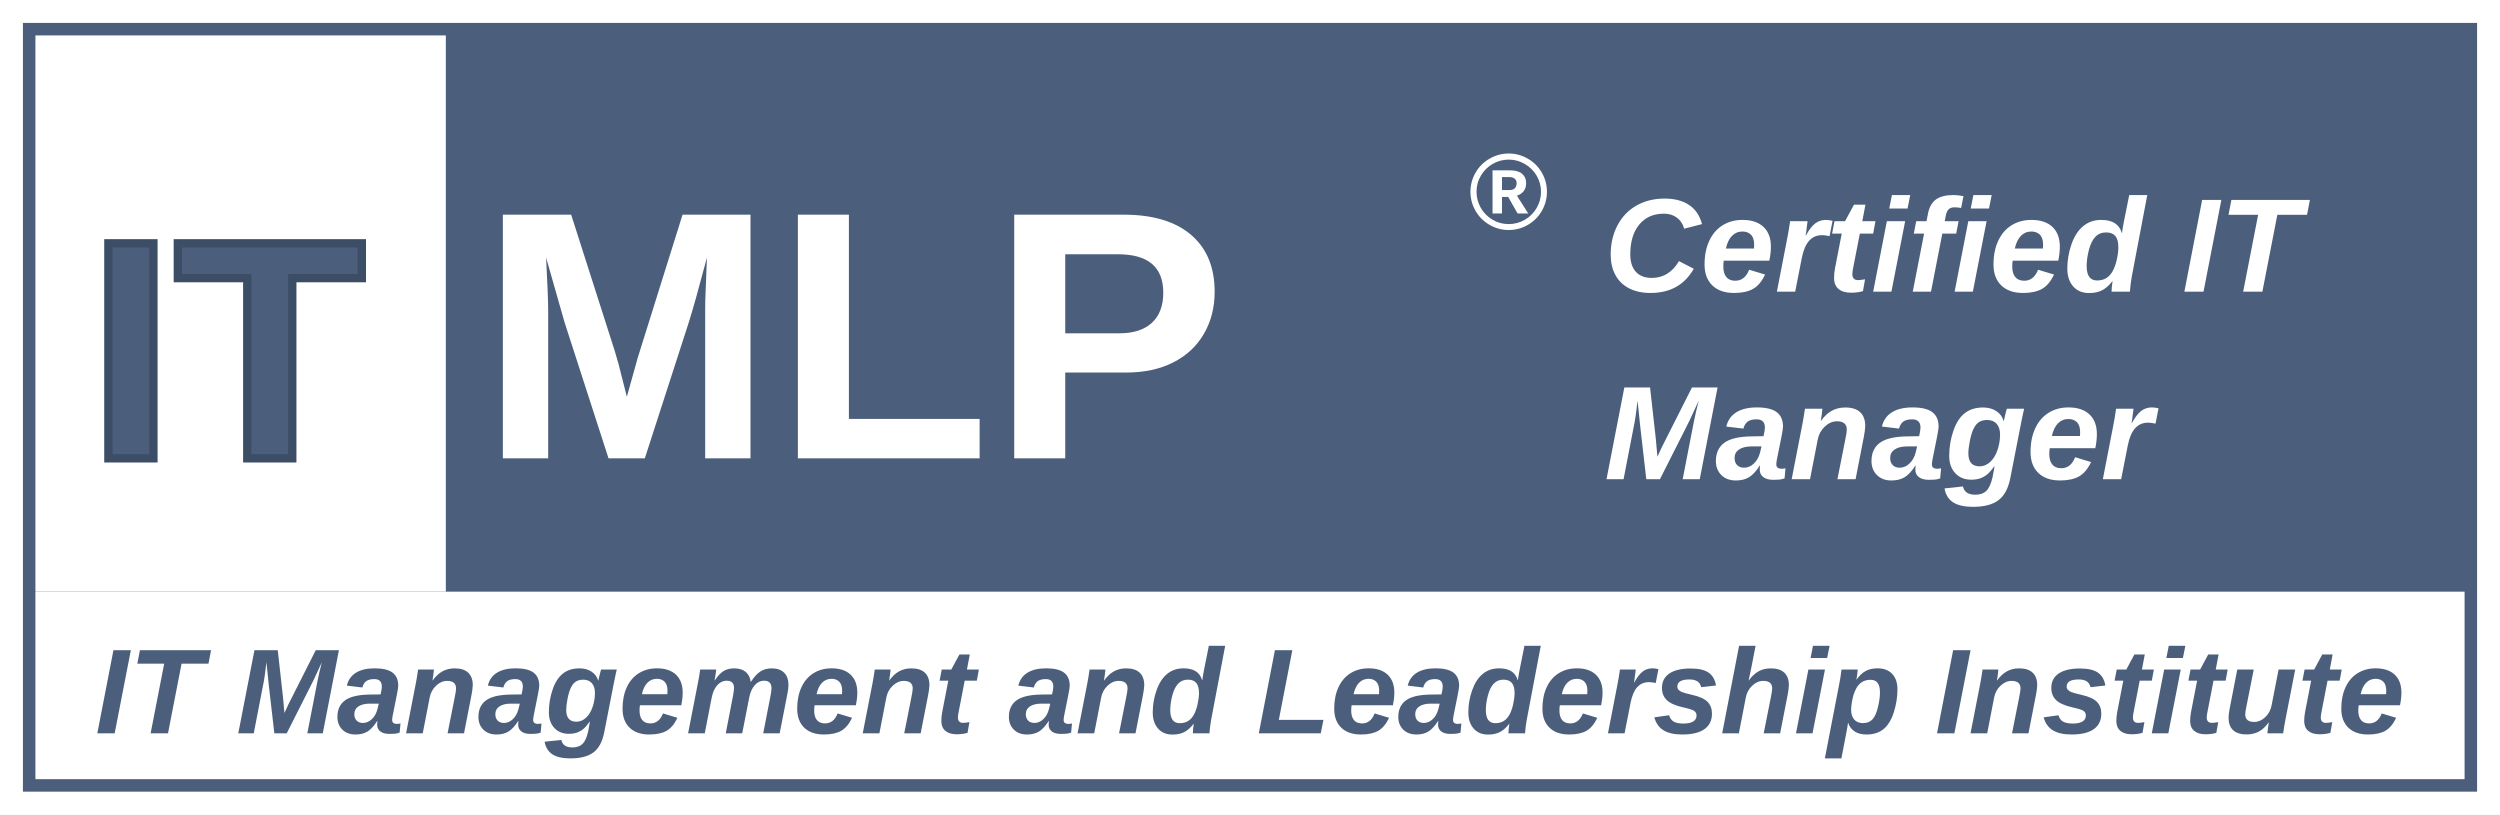
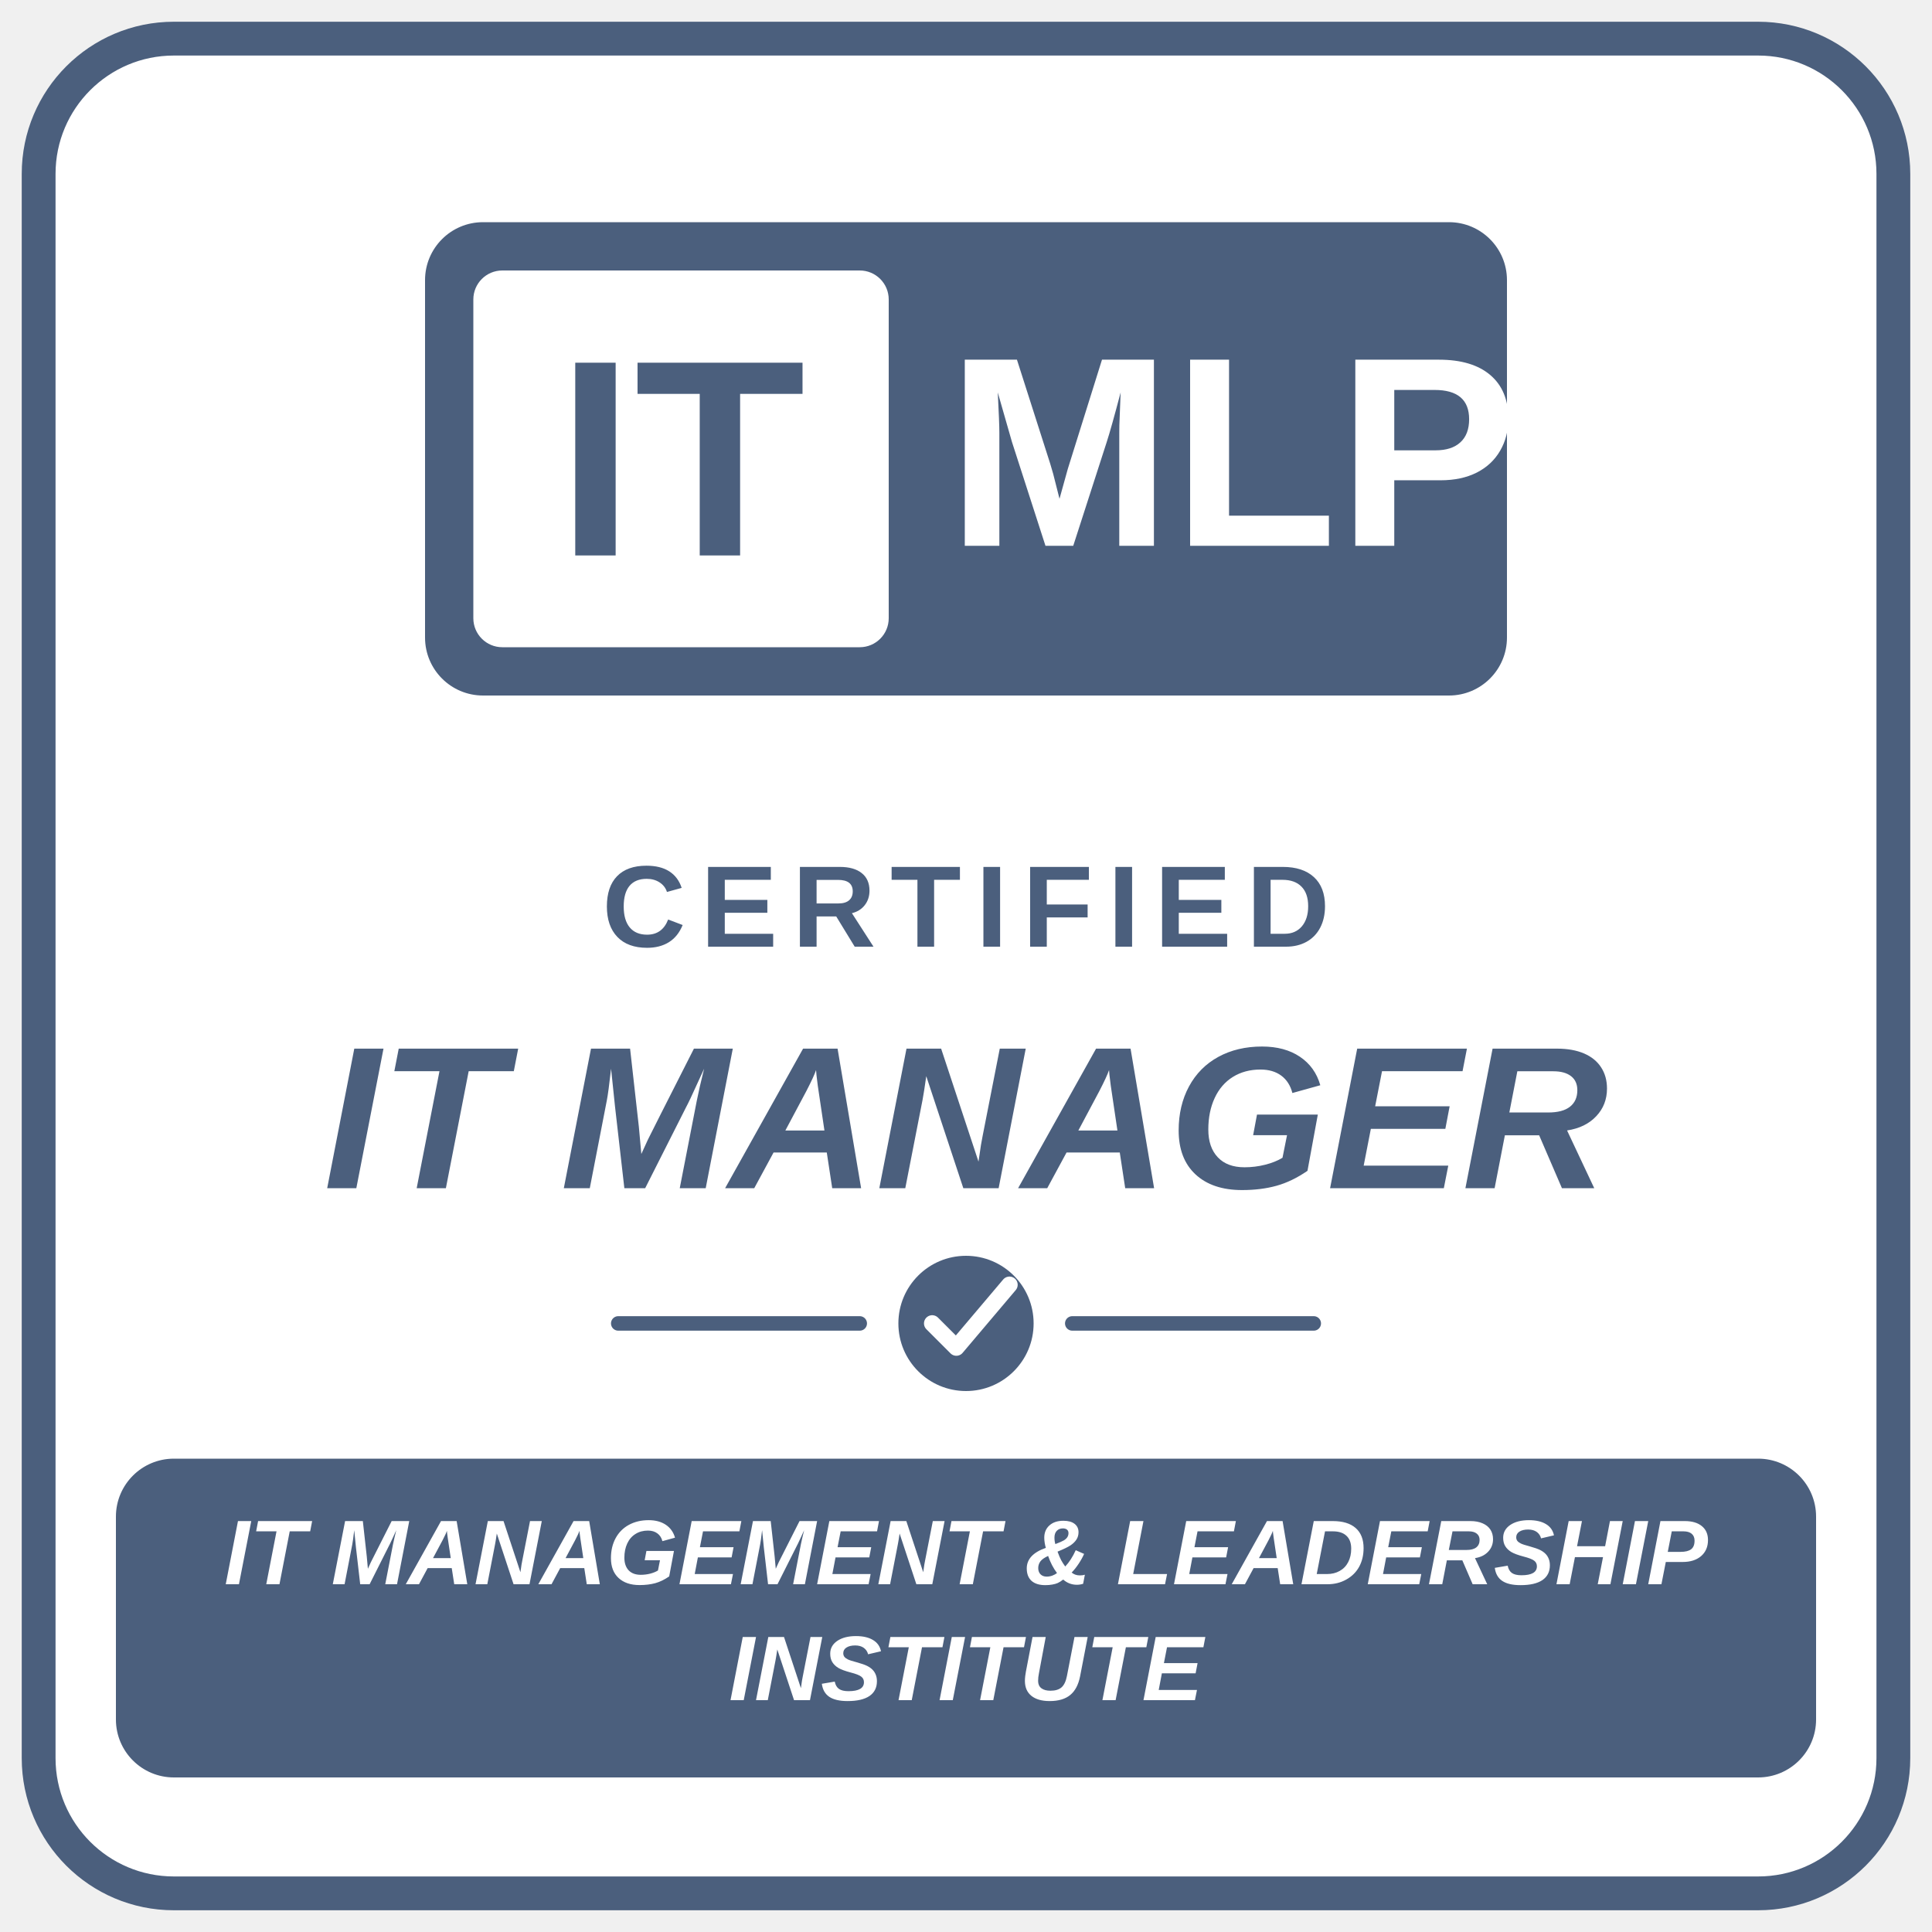
- <svg xmlns="http://www.w3.org/2000/svg" viewBox="0 0 1200 391" role="img" aria-label="ITMLP Certified IT Manager, IT Management and Leadership Institute">
-   <rect x="0" y="0" width="1200" height="391" fill="#ffffff" />
-   <rect x="14" y="14" width="1172" height="363" fill="#4b5f7d" />
-   <rect x="14" y="14" width="200" height="270" fill="#ffffff" />
-   <text x="42" y="220" font-family="Arial, Helvetica, sans-serif" font-weight="bold" font-size="150" fill="#4b5f7d" stroke="#3c4d66" stroke-width="4">IT</text>
-   <text x="230" y="220" font-family="Arial, Helvetica, sans-serif" font-weight="bold" font-size="170" fill="#ffffff">MLP</text>
-   <text x="705" y="110" font-family="Arial, Helvetica, sans-serif" font-weight="bold" font-size="52" fill="#ffffff">®</text>
-   <text x="770" y="140" font-family="Arial, Helvetica, sans-serif" font-style="italic" font-weight="bold" font-size="64" fill="#ffffff">Certified IT</text>
-   <text x="770" y="230" font-family="Arial, Helvetica, sans-serif" font-style="italic" font-weight="bold" font-size="64" fill="#ffffff">Manager</text>
-   <rect x="14" y="284" width="1172" height="93" fill="#ffffff" />
-   <text x="600" y="352" text-anchor="middle" font-family="Arial, Helvetica, sans-serif" font-style="italic" font-weight="bold" font-size="58" fill="#4b5f7d">IT Management and Leadership Institute</text>
-   <rect x="14" y="14" width="1172" height="363" fill="none" stroke="#4b5f7d" stroke-width="6" />
+ <svg xmlns="http://www.w3.org/2000/svg" viewBox="0 0 400 400" role="img" aria-label="ITMLP Certified IT Manager, IT Management and Leadership Institute">
+   <rect x="8" y="8" width="384" height="384" rx="28" fill="#ffffff" stroke="#4b5f7d" stroke-width="7" />
+   <rect x="88" y="46" width="224" height="98" rx="12" fill="#4b5f7d" />
+   <rect x="98" y="56" width="86" height="78" rx="6" fill="#ffffff" />
+   <text x="141" y="115" text-anchor="middle" font-family="Arial, Helvetica, sans-serif" font-weight="bold" font-size="58" fill="#4b5f7d">IT</text>
+   <text x="196" y="113" text-anchor="start" font-family="Arial, Helvetica, sans-serif" font-weight="bold" font-size="56" fill="#ffffff">MLP</text>
+   <text x="200" y="196" text-anchor="middle" font-family="Arial, Helvetica, sans-serif" font-weight="bold" font-size="24" letter-spacing="3" fill="#4b5f7d">CERTIFIED</text>
+   <text x="200" y="246" text-anchor="middle" font-family="Arial, Helvetica, sans-serif" font-weight="bold" font-style="italic" font-size="42" fill="#4b5f7d">IT MANAGER</text>
+   <line x1="128" y1="274" x2="178" y2="274" stroke="#4b5f7d" stroke-width="3" stroke-linecap="round" />
+   <line x1="222" y1="274" x2="272" y2="274" stroke="#4b5f7d" stroke-width="3" stroke-linecap="round" />
+   <circle cx="200" cy="274" r="14" fill="#4b5f7d" />
+   <path d="M193 274 L198 279 L209 266" fill="none" stroke="#ffffff" stroke-width="3.4" stroke-linecap="round" stroke-linejoin="round" />
+   <rect x="24" y="302" width="352" height="66" rx="12" fill="#4b5f7d" />
+   <text x="200" y="328" text-anchor="middle" font-family="Arial, Helvetica, sans-serif" font-weight="bold" font-style="italic" font-size="19" fill="#ffffff">IT MANAGEMENT &amp; LEADERSHIP</text>
+   <text x="200" y="352" text-anchor="middle" font-family="Arial, Helvetica, sans-serif" font-weight="bold" font-style="italic" font-size="19" fill="#ffffff">INSTITUTE</text>
</svg>
